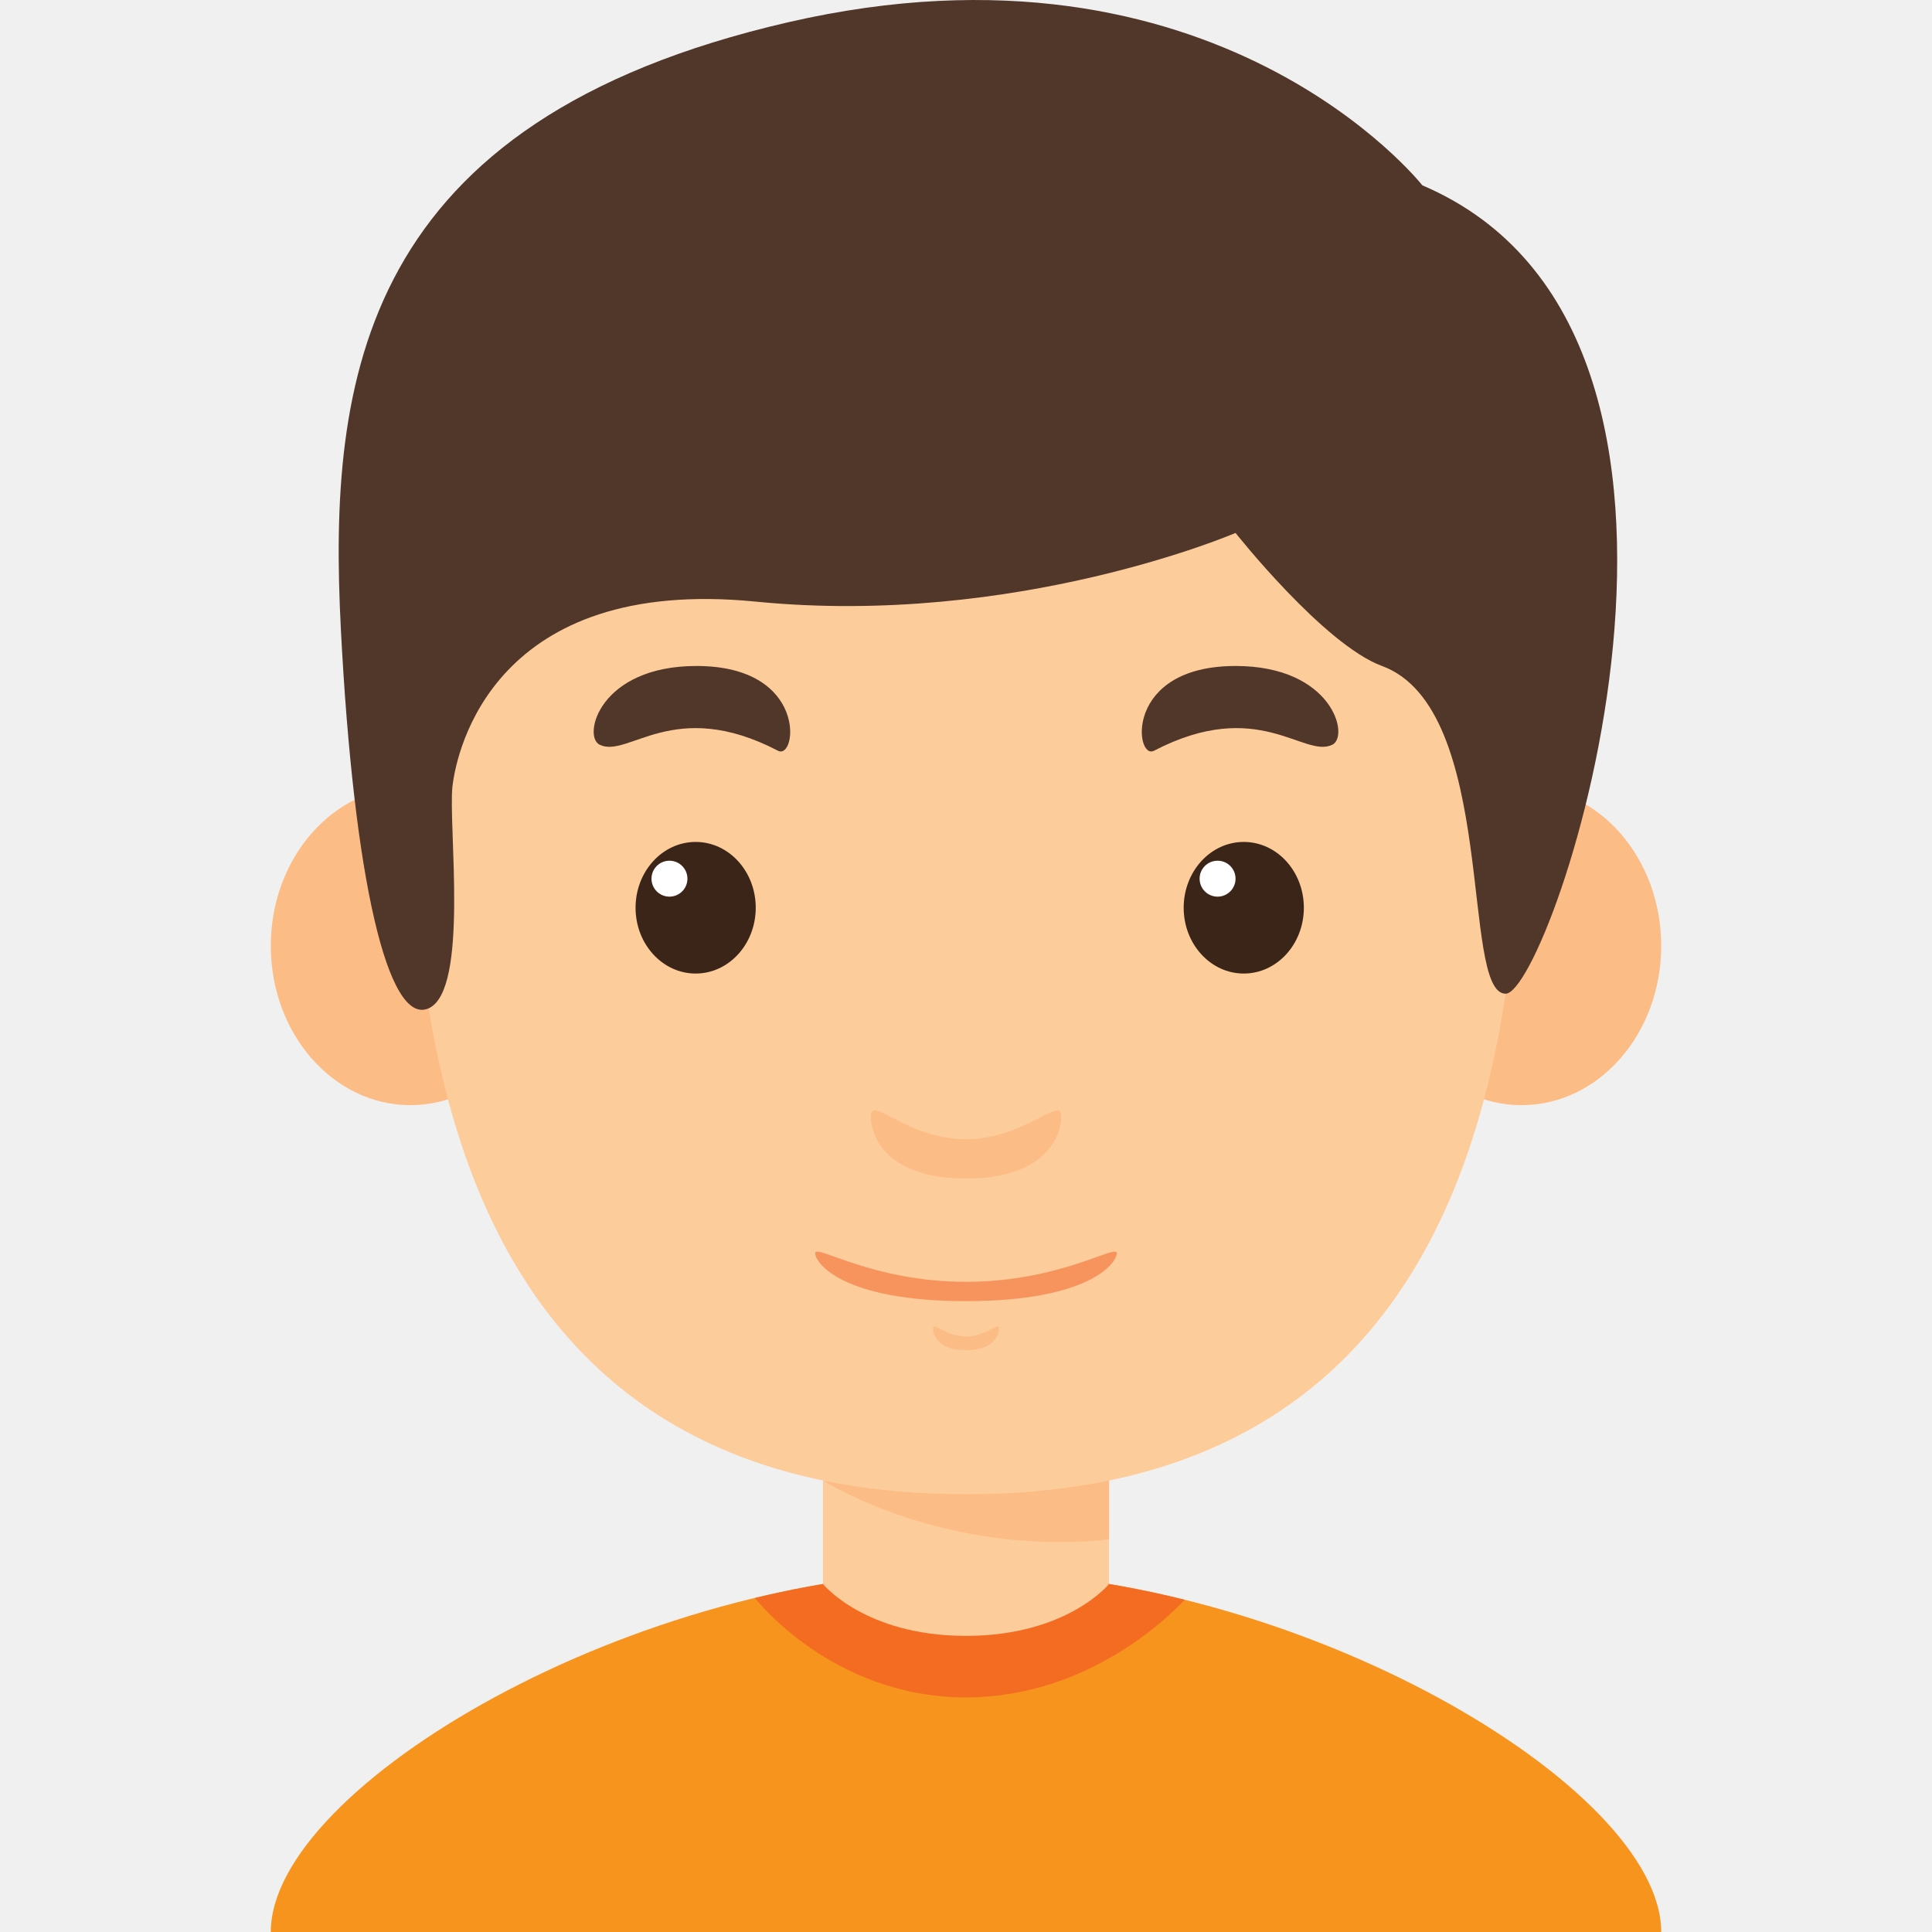
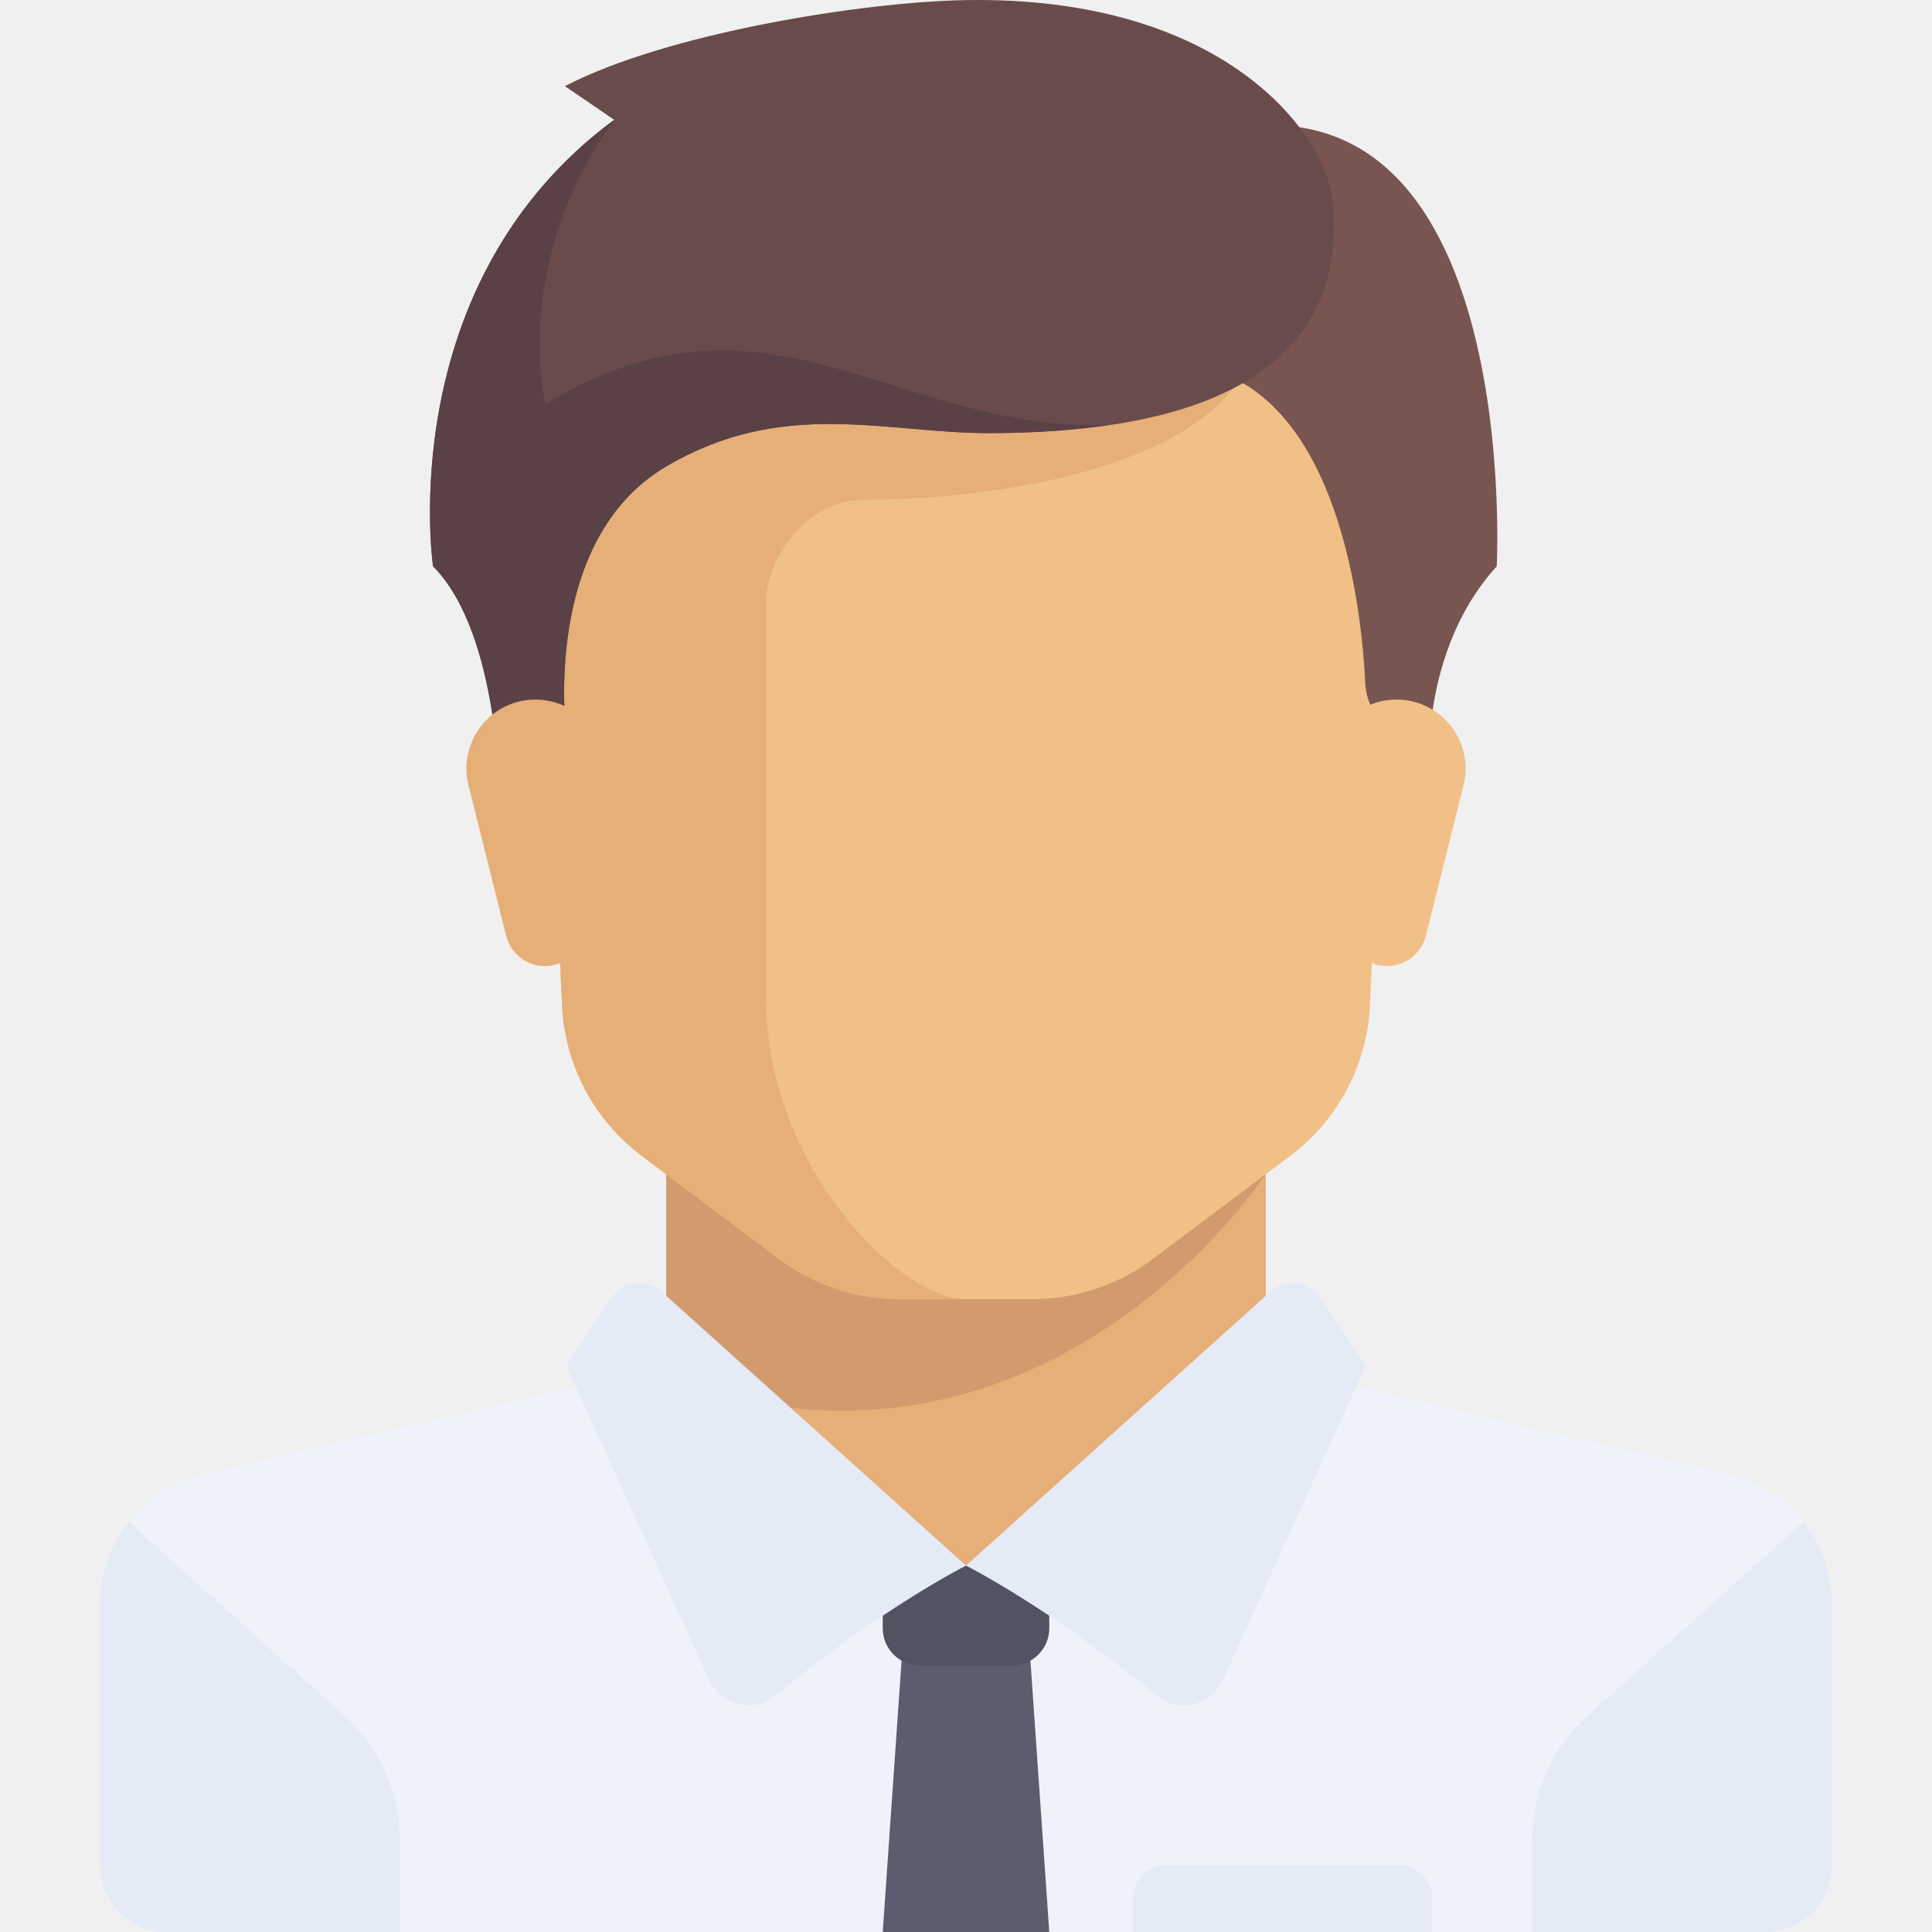
- <svg xmlns="http://www.w3.org/2000/svg" version="1.1" id="Capa_1" x="0px" y="0px" viewBox="0 0 198.496 198.496" style="enable-background:new 0 0 198.496 198.496;" xml:space="preserve">
+ <svg xmlns="http://www.w3.org/2000/svg" version="1.1" id="Layer_1" x="0px" y="0px" viewBox="0 0 512.003 512.003" style="enable-background:new 0 0 512.003 512.003;" xml:space="preserve">
+   <polygon style="fill:#E6AF78;" points="335.446,361.939 335.446,300.15 176.558,300.15 176.558,361.939 256.002,432.556 " />
+   <path style="fill:#EFF2FA;" d="M458.286,390.843l-109.229-25.701c-1.65-0.388-3.167-1.047-4.587-1.846l-88.469,51.607L170.982,360.8  c-2.201,2.072-4.933,3.612-8.036,4.343L53.717,390.844c-15.95,3.753-27.222,17.985-27.222,34.37v69.134  c0,9.751,7.904,17.654,17.654,17.654h423.702c9.751,0,17.654-7.904,17.654-17.654v-69.134  C485.507,408.828,474.235,394.595,458.286,390.843z" />
+   <path style="fill:#D29B6E;" d="M176.558,300.15v65.193c100.078,36.057,158.888-54.185,158.888-54.185v-11.009H176.558V300.15z" />
+   <path style="fill:#F0C087;" d="M141.249,97.127l7.692,169.228c0.718,15.809,8.47,30.47,21.13,39.965l36.498,27.374  c9.168,6.875,20.318,10.593,31.778,10.593h35.309c11.46,0,22.61-3.717,31.778-10.593l36.498-27.374  c12.66-9.496,20.412-24.155,21.13-39.965l7.692-169.228C370.753,97.127,141.249,97.127,141.249,97.127z" />
+   <path style="fill:#E6AF78;" d="M229.521,132.435c35.309,0,88.271-8.827,100.833-35.309H141.249l7.692,169.228  c0.718,15.809,8.47,30.469,21.131,39.965l36.498,27.374c9.168,6.875,20.318,10.593,31.778,10.593h17.654  c-17.654,0-52.963-35.309-52.963-79.444c0-21.586,0-79.444,0-105.926C203.039,150.089,211.866,132.435,229.521,132.435z" />
  <g>
-     <g>
-       <rect x="84.55" y="148.231" style="fill:#FDCC9B;" width="29.395" height="32.922" />
-       <path style="fill:#FCBC85;" d="M84.551,152.108c0,0,12.365,7.874,29.395,6.05v-9.928H84.551V152.108z" />
-       <ellipse style="fill:#FCBC85;" cx="42.164" cy="97.181" rx="14.343" ry="16.364" />
-       <ellipse style="fill:#FCBC85;" cx="156.332" cy="97.181" rx="14.343" ry="16.364" />
-       <path style="fill:#FDCC9B;" d="M156.274,65.925c0-24.103-17.637-41.741-57.026-41.741c-39.389,0-57.026,17.637-57.026,41.741    c0,24.104-4.115,87.597,57.026,87.597C160.389,153.522,156.274,90.029,156.274,65.925z" />
-       <g>
-         <g>
-           <ellipse style="fill:#3B2519;" cx="71.472" cy="93.262" rx="6.173" ry="6.761" />
-           <circle style="fill:#FFFFFF;" cx="68.781" cy="90.277" r="1.846" />
-         </g>
-         <path style="fill:#51362A;" d="M61.597,76.507c2.919,1.46,7.606-4.96,18.335,0.625c1.956,1.018,3.123-8.708-8.377-8.708     C61.597,68.424,59.833,75.626,61.597,76.507z" />
-         <g>
-           <ellipse style="fill:#3B2519;" cx="127.786" cy="93.262" rx="6.173" ry="6.761" />
-           <circle style="fill:#FFFFFF;" cx="125.095" cy="90.277" r="1.846" />
-         </g>
-         <path style="fill:#51362A;" d="M136.899,76.507c-2.919,1.46-7.606-4.96-18.335,0.625c-1.956,1.018-3.123-8.708,8.378-8.708     C136.899,68.424,138.662,75.626,136.899,76.507z" />
-       </g>
-       <path style="fill:#FCBC85;" d="M99.248,117.043c-6.1,0-9.774-4.556-9.774-2.352c0,2.205,1.764,6.394,9.774,6.394    c8.01,0,9.774-4.189,9.774-6.394C109.022,112.486,105.347,117.043,99.248,117.043z" />
-       <path style="fill:#FCBC85;" d="M99.248,137.313c-2.11,0-3.381-1.576-3.381-0.813s0.61,2.211,3.381,2.211    c2.771,0,3.38-1.448,3.38-2.211S101.357,137.313,99.248,137.313z" />
-       <path style="fill:#F7945E;" d="M99.248,131.696c-9.668,0-15.493-3.937-15.493-2.939c0,0.998,2.796,4.924,15.493,4.924    c12.697,0,15.493-3.926,15.493-4.924C114.74,127.759,108.916,131.696,99.248,131.696z" />
-     </g>
-     <path style="fill:#F7941E;" d="M99.248,161.458v37.038H27.821C27.821,183.504,65.444,161.458,99.248,161.458z" />
-     <path style="fill:#F7941E;" d="M99.248,161.458v37.038h71.427C170.675,183.504,133.052,161.458,99.248,161.458z" />
-     <path style="fill:#F36C21;" d="M99.248,161.458c-7.19,0-14.552,1.005-21.689,2.72c0.048,0.063,7.916,10.214,21.689,10.214   c12.754,0,21.233-8.693,22.462-10.03C114.332,162.531,106.698,161.458,99.248,161.458z" />
-     <path style="fill:#FDCC9B;" d="M84.55,162.74c0,0,4.299,5.332,14.697,5.332c10.398,0,14.698-5.332,14.698-5.332   S98.697,157.189,84.55,162.74z" />
-     <path style="fill:#51362A;" d="M146.132,19.041c0,0-21.164-26.896-65.152-16.755C36.993,12.426,33.697,38.882,35.02,64.621   c1.323,25.74,4.85,40.84,9.022,38.974c4.172-1.867,2.001-18.857,2.442-22.778c0.441-3.921,4.409-21.653,31.162-19.007   c26.752,2.646,49.296-7.055,49.296-7.055s9.075,11.471,15.047,13.669c11.934,4.391,8.02,33.67,12.696,33.67   S182.288,34.473,146.132,19.041z" />
+     <path style="fill:#E4EAF6;" d="M91.3,454.714l-57.199-51.382c-4.793,6.069-7.603,13.706-7.603,21.882v69.134   c0,9.751,7.904,17.654,17.654,17.654h61.79v-24.454C105.941,475.021,100.618,463.084,91.3,454.714z" />
+     <path style="fill:#E4EAF6;" d="M420.705,454.714l57.199-51.382c4.793,6.069,7.603,13.706,7.603,21.882v69.134   c0,9.751-7.904,17.654-17.654,17.654h-61.79v-24.454C406.063,475.021,411.386,463.084,420.705,454.714z" />
  </g>
+   <polygon style="fill:#5B5D6E;" points="278.07,512.001 233.934,512.001 239.451,432.556 272.553,432.556 " />
+   <path style="fill:#515262;" d="M278.07,414.902h-44.136v16.613c0,5.451,4.418,9.869,9.869,9.869H268.2  c5.451,0,9.869-4.418,9.869-9.869v-16.613H278.07z" />
+   <g>
+     <path style="fill:#E4EAF6;" d="M175.319,342.287l80.684,72.615c0,0-22.596,11.407-50.48,34.398   c-5.752,4.742-14.453,2.821-17.538-3.966l-37.907-83.394l11.992-17.987C165.054,339.473,171.318,338.687,175.319,342.287z" />
+     <path style="fill:#E4EAF6;" d="M336.686,342.287l-80.684,72.615c0,0,22.596,11.407,50.48,34.398   c5.752,4.742,14.453,2.821,17.538-3.966l37.907-83.394l-11.992-17.987C346.95,339.473,340.686,338.687,336.686,342.287z" />
+   </g>
+   <path style="fill:#785550;" d="M309.516,38.647l8.275,58.48c37.775,7.555,43.219,66.837,44.003,83.769  c0.142,3.073,1.123,6.04,2.79,8.625l14.413,22.358c0,0-4.933-36.964,17.654-61.79C396.652,150.089,404.408,3.338,309.516,38.647z" />
+   <path style="fill:#F0C087;" d="M387.851,208.115l-9.965,39.861c-1.181,4.725-5.425,8.038-10.296,8.038l0,0  c-5.353,0-9.867-3.985-10.531-9.296l-5.097-40.77c-1.364-10.913,7.144-20.551,18.142-20.551h0.008  C382.008,185.398,390.736,196.575,387.851,208.115z" />
+   <path style="fill:#694B4B;" d="M149.709,22.831l13.056,8.919c-59.031,43.584-47.998,118.339-47.998,118.339  c17.654,17.654,17.654,61.79,17.654,61.79l17.654-17.654c0,0-6.813-50.998,26.481-70.617c30.895-18.206,57.928-8.827,85.513-8.827  c73.927,0,94.616-27.861,91.03-61.79c-1.856-17.556-28.698-54.126-97.098-52.963C228.397,0.497,176.558,8.855,149.709,22.831z" />
+   <path style="fill:#5A4146;" d="M144.559,107.057c0,0-9.379-36.964,18.206-75.306c-59.031,43.584-47.998,118.339-47.998,118.339  c17.654,17.654,17.654,61.79,17.654,61.79l17.654-17.654c0,0-6.813-50.998,26.481-70.617c30.895-18.206,57.928-8.827,85.513-8.827  c12.023,0,22.5-0.805,31.832-2.185C236.969,114.505,203.408,71.38,144.559,107.057z" />
+   <path style="fill:#E6AF78;" d="M124.153,208.115l9.965,39.861c1.181,4.725,5.425,8.038,10.296,8.038l0,0  c5.353,0,9.867-3.985,10.531-9.296l5.097-40.77c1.364-10.913-7.144-20.551-18.142-20.551h-0.008  C129.996,185.398,121.268,196.575,124.153,208.115z" />
+   <path style="fill:#E4EAF6;" d="M370.755,494.346h-61.79c-4.875,0-8.827,3.952-8.827,8.827v8.827h79.444v-8.827  C379.582,498.299,375.629,494.346,370.755,494.346z" />
  <g>
</g>
  <g>
</g>
  <g>
</g>
  <g>
</g>
  <g>
</g>
  <g>
</g>
  <g>
</g>
  <g>
</g>
  <g>
</g>
  <g>
</g>
  <g>
</g>
  <g>
</g>
  <g>
</g>
  <g>
</g>
  <g>
</g>
</svg>
